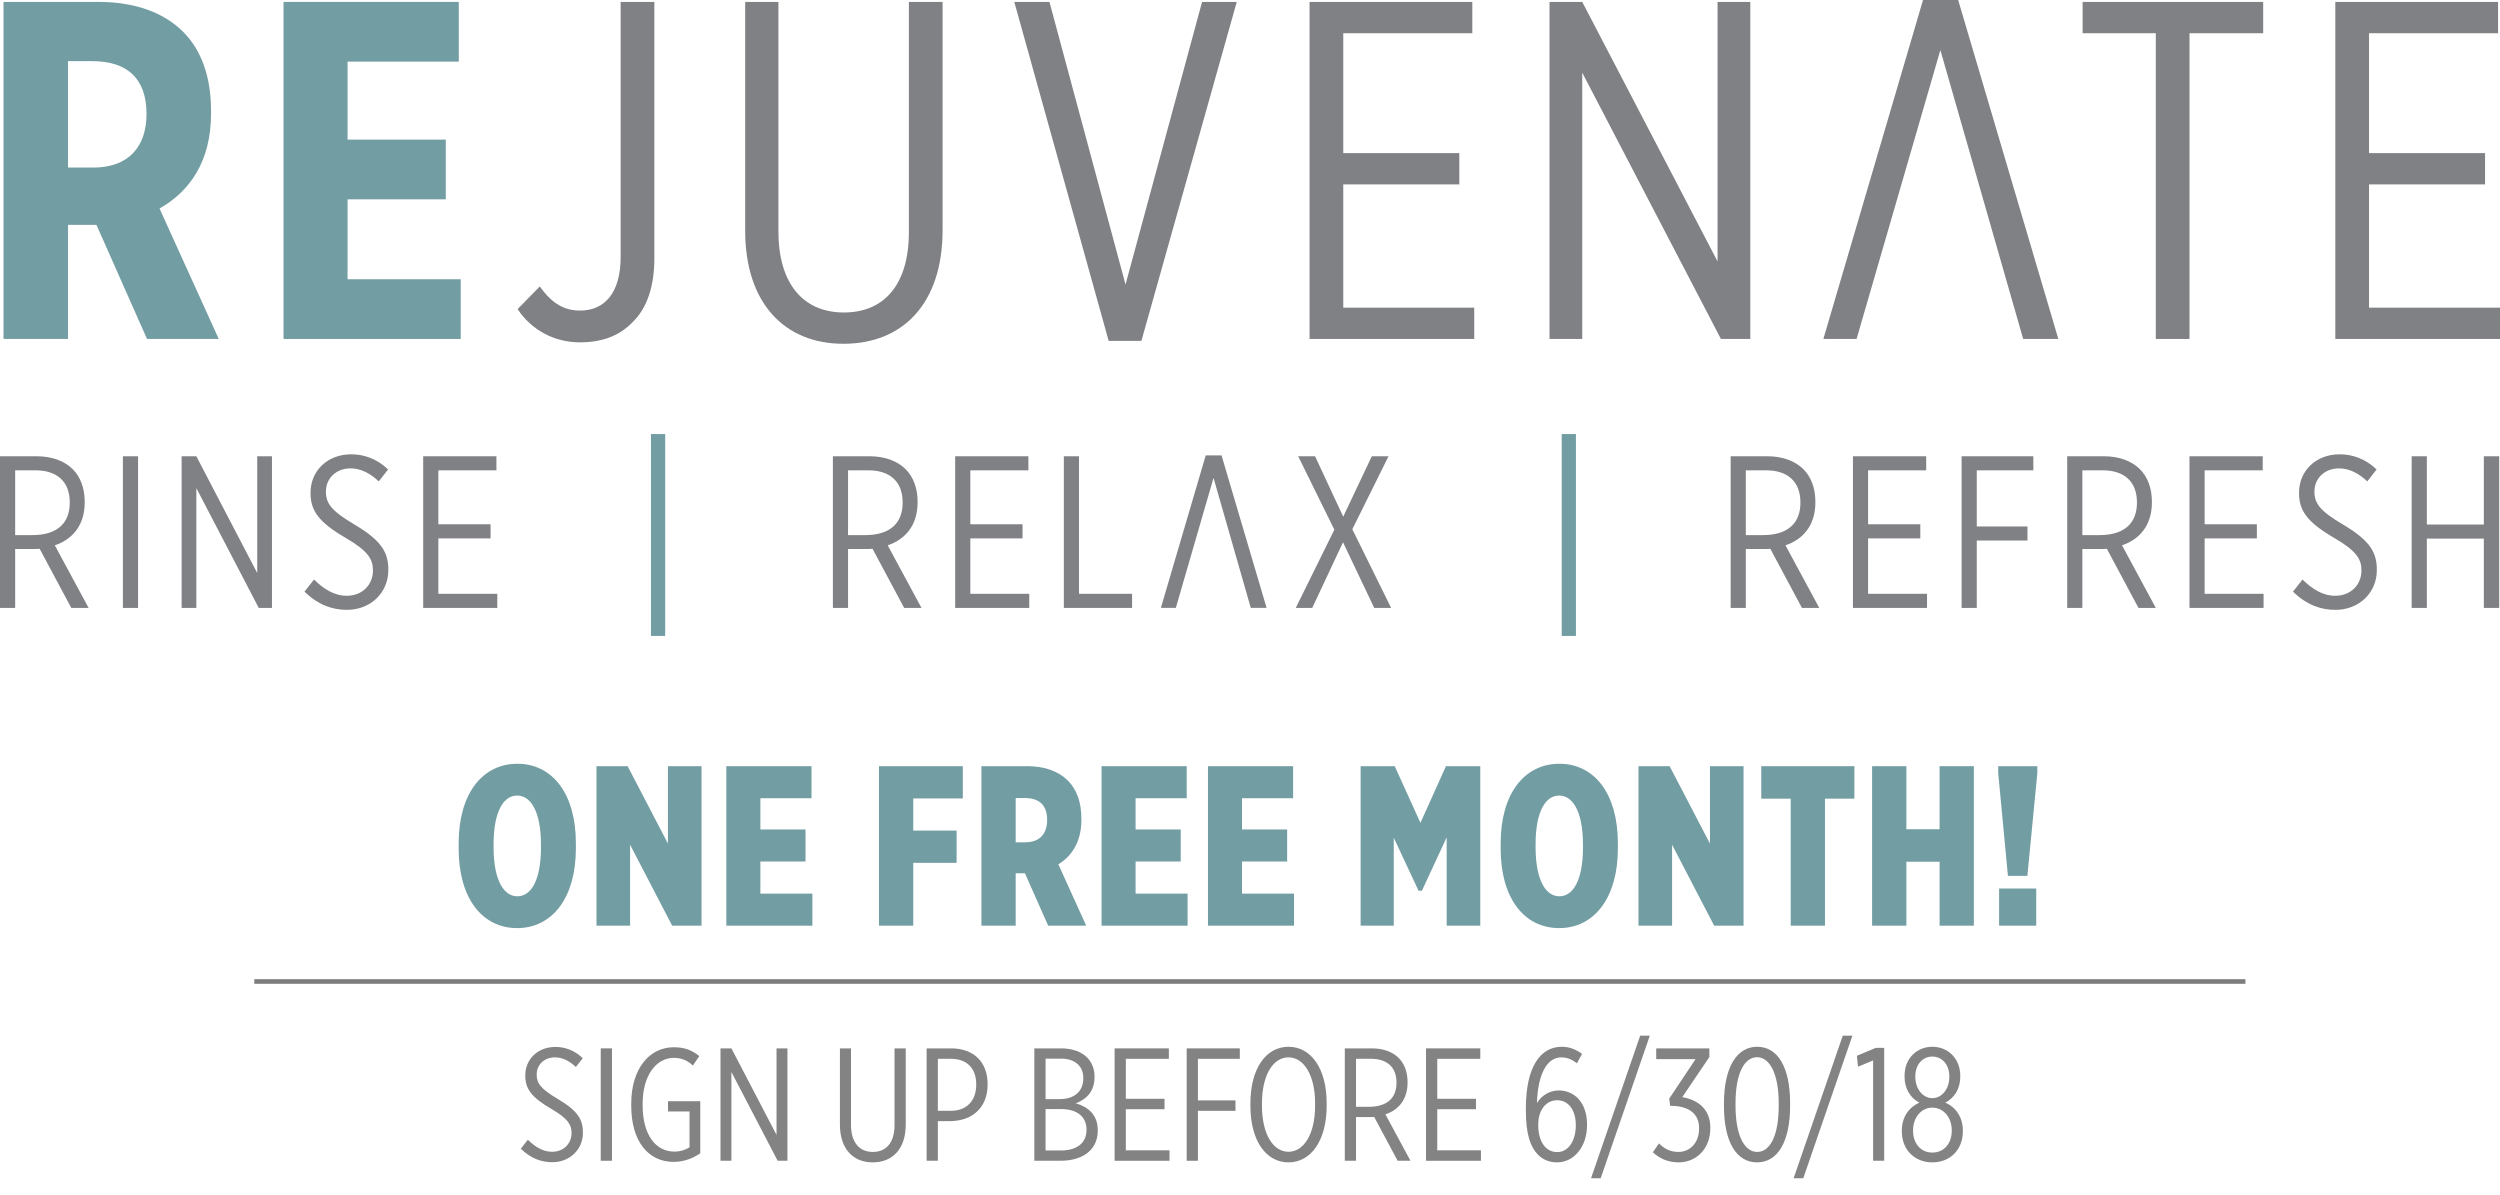
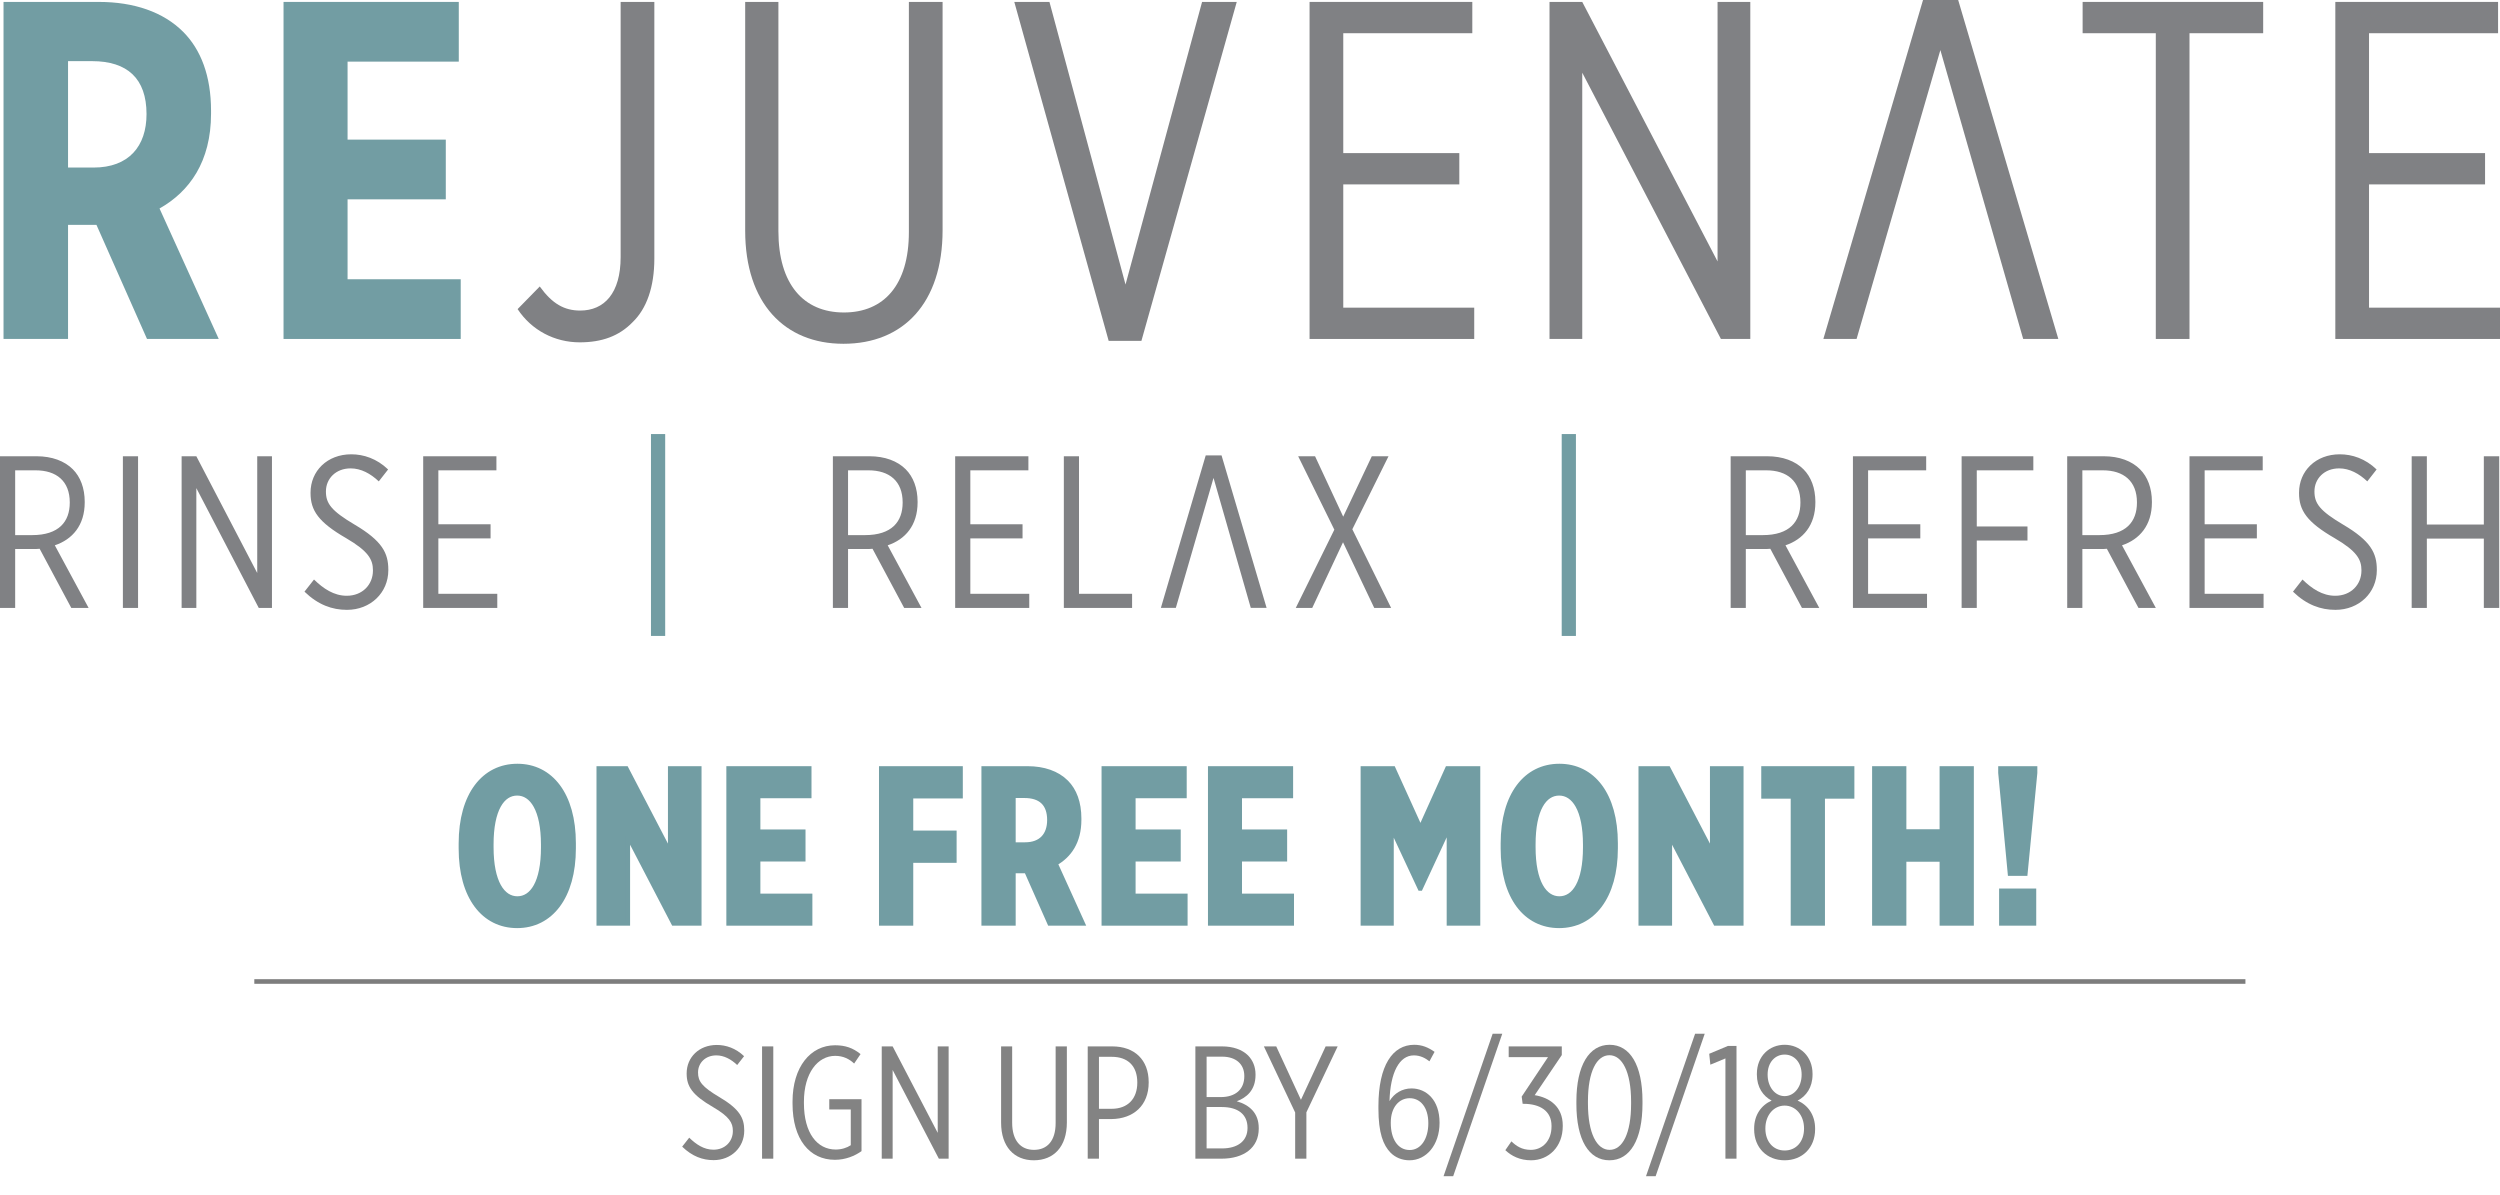
- <svg xmlns="http://www.w3.org/2000/svg" version="1.1" id="Layer_1" x="0px" y="0px" width="542.41px" height="259.263px" viewBox="0 0 542.41 259.263" enable-background="new 0 0 542.41 259.263" xml:space="preserve">
-   <path fill="#808184" d="M180.706,98.991h7.945c3.336,0,6.062,1.032,7.849,2.819c1.646,1.646,2.585,4.089,2.585,7.051v0.142  c0,4.981-2.678,8.038-6.486,9.309l7.333,13.585h-3.76l-6.864-12.833c-0.422,0.047-0.846,0.047-1.269,0.047h-4.043v12.786h-3.29  V98.991L180.706,98.991z M187.662,116.101c5.83,0,8.18-2.916,8.18-7.053v-0.047c0-4.606-2.868-6.957-7.426-6.957h-4.42v14.057  H187.662z M207.236,98.991h15.889v3.055h-12.598v11.704h11.328v3.057h-11.328v12.033h12.785v3.057h-16.076V98.991L207.236,98.991z   M230.815,98.991h3.291v29.849h11.516v3.057h-14.807V98.991z M301.259,98.991l-7.852,15.841l8.416,17.062h-3.666l-6.771-14.243  l-6.676,14.243h-3.572l8.367-16.972l-7.85-15.934h3.666l6.109,13.113l6.205-13.113L301.259,98.991L301.259,98.991z M0,98.991h7.945  c3.337,0,6.063,1.032,7.849,2.819c1.646,1.646,2.586,4.089,2.586,7.051v0.142c0,4.981-2.679,8.038-6.487,9.309l7.333,13.585h-3.76  l-6.863-12.833c-0.423,0.047-0.847,0.047-1.27,0.047H3.291v12.786H0V98.991z M6.957,116.101c5.829,0,8.18-2.916,8.18-7.053v-0.047  c0-4.606-2.868-6.957-7.427-6.957H3.291v14.057H6.957z M26.663,98.991h3.291v32.903h-3.291V98.991z M39.404,98.991h3.195  l13.21,25.336V98.991h3.196v32.903h-2.867L42.599,105.9v25.995h-3.195V98.991z M66.061,128.37l2.068-2.635  c2.021,1.976,4.324,3.526,7.098,3.526c3.431,0,5.687-2.444,5.687-5.453v-0.095c0-2.303-0.987-4.137-5.828-6.957  c-6.016-3.479-7.71-6.017-7.71-9.776v-0.096c0-4.699,3.62-8.317,8.838-8.317c2.679,0,5.547,0.938,7.991,3.29l-2.022,2.585  c-1.786-1.691-3.853-2.82-6.109-2.82c-3.244,0-5.36,2.257-5.36,4.983v0.046c0,2.585,1.175,4.186,6.252,7.191  c5.969,3.525,7.286,6.157,7.286,9.777v0.094c0,4.89-3.855,8.604-8.978,8.604C72.078,132.318,69.022,131.236,66.061,128.37   M91.817,98.991h15.888v3.055H95.107v11.704h11.329v3.057H95.107v12.033h12.786v3.057H91.817V98.991z M375.49,98.991h7.943  c3.338,0,6.063,1.032,7.852,2.819c1.646,1.646,2.586,4.089,2.586,7.051v0.142c0,4.981-2.682,8.038-6.488,9.309l7.334,13.585h-3.76  l-6.863-12.833c-0.424,0.047-0.848,0.047-1.27,0.047h-4.045v12.786h-3.289V98.991z M382.445,116.101c5.83,0,8.182-2.916,8.182-7.053  v-0.047c0-4.606-2.867-6.957-7.426-6.957h-4.421v14.057H382.445z M402.019,98.991h15.892v3.055H405.31v11.704h11.328v3.057H405.31  v12.033h12.785v3.057h-16.076V98.991z M425.599,98.991h15.56v3.055h-12.271v12.176h11v3.056h-11v14.619h-3.289V98.991  L425.599,98.991z M448.507,98.991h7.943c3.338,0,6.062,1.032,7.85,2.819c1.646,1.646,2.586,4.089,2.586,7.051v0.142  c0,4.981-2.68,8.038-6.485,9.309l7.334,13.585h-3.763l-6.86-12.833c-0.424,0.047-0.849,0.047-1.271,0.047h-4.043v12.786h-3.289  L448.507,98.991L448.507,98.991z M455.462,116.101c5.83,0,8.18-2.916,8.18-7.053v-0.047c0-4.606-2.864-6.957-7.426-6.957h-4.42  v14.057H455.462z M475.039,98.991h15.889v3.055h-12.6v11.704h11.33v3.057h-11.33v12.033h12.787v3.057h-16.076V98.991z   M497.494,128.37l2.065-2.635c2.021,1.976,4.326,3.526,7.101,3.526c3.432,0,5.688-2.444,5.688-5.453v-0.095  c0-2.303-0.985-4.137-5.828-6.957c-6.018-3.479-7.711-6.017-7.711-9.776v-0.096c0-4.699,3.621-8.317,8.839-8.317  c2.682,0,5.547,0.938,7.989,3.29l-2.02,2.585c-1.787-1.691-3.855-2.82-6.109-2.82c-3.244,0-5.358,2.257-5.358,4.983v0.046  c0,2.585,1.176,4.186,6.252,7.191c5.969,3.525,7.284,6.157,7.284,9.777v0.094c0,4.89-3.854,8.604-8.979,8.604  C503.509,132.318,500.455,131.236,497.494,128.37 M523.248,98.991h3.291v14.807h12.363V98.991h3.338v32.903h-3.338v-15.042h-12.363  v15.042h-3.291V98.991z M274.805,131.885l-9.775-33.084h-3.431l-9.728,33.084h3.243l8.177-28.195l8.083,28.195H274.805z" />
-   <path fill="#729DA3" d="M144.322,137.974h-3.086v-43.8h3.086V137.974z M341.919,94.174h-3.086v43.801h3.086V94.174z" />
-   <path fill="#729DA3" d="M0.765,0.417h20.684c7.626,0,13.997,2.193,18.28,6.479c3.866,3.864,6.06,9.609,6.06,17.131v0.629  c0,10.445-4.701,16.923-11.178,20.579L47.46,73.542H31.895L20.926,48.785h-6.163v24.757H0.765V0.417z M20.299,36.354  c7.626,0,11.492-4.598,11.492-11.598c0-7.729-4.179-11.49-11.805-11.49h-5.223v23.088H20.299z" />
+ <svg xmlns="http://www.w3.org/2000/svg" version="1.1" id="Layer_1" x="0px" y="0px" width="542.41px" height="259.264px" viewBox="0 0 542.41 259.264" enable-background="new 0 0 542.41 259.264" xml:space="preserve">
+   <path fill="#808184" d="M180.706,98.991h7.945c3.336,0,6.062,1.032,7.849,2.819c1.646,1.646,2.585,4.089,2.585,7.051v0.142  c0,4.981-2.678,8.038-6.486,9.31l7.333,13.585h-3.76l-6.864-12.833c-0.422,0.047-0.846,0.047-1.269,0.047h-4.043v12.786h-3.29  V98.991L180.706,98.991z M187.662,116.101c5.83,0,8.18-2.916,8.18-7.054v-0.047c0-4.605-2.868-6.957-7.426-6.957h-4.42v14.058  H187.662z M207.236,98.991h15.889v3.055h-12.598v11.704h11.328v3.058h-11.328v12.032h12.785v3.058h-16.076V98.991L207.236,98.991z   M230.815,98.991h3.291v29.849h11.516v3.058h-14.807V98.991z M301.259,98.991l-7.852,15.841l8.416,17.062h-3.666l-6.771-14.243  l-6.677,14.243h-3.571l8.366-16.973l-7.85-15.934h3.665l6.109,13.113l6.205-13.113L301.259,98.991L301.259,98.991z M0,98.991h7.945  c3.337,0,6.063,1.032,7.849,2.819c1.646,1.646,2.586,4.089,2.586,7.051v0.142c0,4.981-2.679,8.038-6.487,9.31l7.333,13.585h-3.76  l-6.863-12.833c-0.423,0.047-0.847,0.047-1.27,0.047H3.291v12.786H0V98.991z M6.957,116.101c5.829,0,8.18-2.916,8.18-7.054v-0.047  c0-4.605-2.868-6.957-7.427-6.957H3.291v14.058H6.957z M26.663,98.991h3.291v32.903h-3.291V98.991z M39.404,98.991h3.195  l13.21,25.336V98.991h3.196v32.903h-2.867L42.599,105.9v25.995h-3.195V98.991z M66.061,128.37l2.068-2.635  c2.021,1.976,4.324,3.525,7.098,3.525c3.431,0,5.687-2.443,5.687-5.452v-0.096c0-2.303-0.987-4.137-5.828-6.957  c-6.016-3.479-7.71-6.017-7.71-9.775v-0.097c0-4.698,3.62-8.316,8.838-8.316c2.679,0,5.547,0.938,7.991,3.29l-2.022,2.585  c-1.786-1.691-3.853-2.82-6.109-2.82c-3.244,0-5.36,2.257-5.36,4.983v0.046c0,2.585,1.175,4.186,6.252,7.19  c5.969,3.525,7.286,6.157,7.286,9.777v0.094c0,4.891-3.855,8.604-8.978,8.604C72.078,132.318,69.022,131.236,66.061,128.37   M91.817,98.991h15.888v3.055H95.107v11.704h11.329v3.058H95.107v12.032h12.786v3.058H91.817V98.991z M375.49,98.991h7.943  c3.338,0,6.062,1.032,7.852,2.819c1.646,1.646,2.586,4.089,2.586,7.051v0.142c0,4.981-2.682,8.038-6.488,9.31l7.334,13.585h-3.76  l-6.863-12.833c-0.424,0.047-0.848,0.047-1.27,0.047h-4.045v12.786h-3.289V98.991L375.49,98.991z M382.445,116.101  c5.83,0,8.182-2.916,8.182-7.054v-0.047c0-4.605-2.867-6.957-7.426-6.957h-4.421v14.058H382.445z M402.019,98.991h15.893v3.055  H405.31v11.704h11.328v3.058H405.31v12.032h12.785v3.058h-16.076V98.991z M425.599,98.991h15.561v3.055h-12.271v12.177h11v3.056h-11  v14.619h-3.289V98.991L425.599,98.991z M448.507,98.991h7.943c3.338,0,6.062,1.032,7.85,2.819c1.646,1.646,2.586,4.089,2.586,7.051  v0.142c0,4.981-2.68,8.038-6.484,9.31l7.334,13.585h-3.764l-6.859-12.833c-0.425,0.047-0.85,0.047-1.271,0.047h-4.043v12.786h-3.289  L448.507,98.991L448.507,98.991z M455.462,116.101c5.83,0,8.18-2.916,8.18-7.054v-0.047c0-4.605-2.863-6.957-7.426-6.957h-4.42  v14.058H455.462z M475.039,98.991h15.889v3.055h-12.6v11.704h11.33v3.058h-11.33v12.032h12.787v3.058h-16.076V98.991z   M497.494,128.37l2.064-2.635c2.021,1.976,4.326,3.525,7.102,3.525c3.432,0,5.688-2.443,5.688-5.452v-0.096  c0-2.303-0.984-4.137-5.828-6.957c-6.018-3.479-7.711-6.017-7.711-9.775v-0.097c0-4.698,3.621-8.316,8.84-8.316  c2.682,0,5.547,0.938,7.988,3.29l-2.02,2.585c-1.787-1.691-3.855-2.82-6.109-2.82c-3.244,0-5.357,2.257-5.357,4.983v0.046  c0,2.585,1.176,4.186,6.252,7.19c5.969,3.525,7.283,6.157,7.283,9.777v0.094c0,4.891-3.854,8.604-8.979,8.604  C503.509,132.318,500.455,131.236,497.494,128.37 M523.248,98.991h3.291v14.807h12.363V98.991h3.338v32.903h-3.338v-15.042h-12.363  v15.042h-3.291V98.991z M274.805,131.885l-9.775-33.084h-3.431l-9.728,33.084h3.243l8.177-28.194l8.083,28.194H274.805z" />
+   <path fill="#729DA3" d="M144.322,137.974h-3.086V94.174h3.086V137.974z M341.919,94.174h-3.086v43.802h3.086V94.174z" />
+   <path fill="#729DA3" d="M0.765,0.417h20.684c7.626,0,13.997,2.193,18.28,6.479c3.866,3.863,6.06,9.608,6.06,17.131v0.629  c0,10.445-4.701,16.923-11.178,20.579L47.46,73.542H31.895L20.926,48.785h-6.163v24.757H0.765V0.417z M20.299,36.354  c7.626,0,11.492-4.599,11.492-11.599c0-7.729-4.179-11.489-11.805-11.489h-5.223v23.088H20.299z" />
  <polygon fill="#729DA3" points="61.516,0.417 99.54,0.417 99.54,13.371 75.409,13.371 75.409,30.293 96.72,30.293 96.72,43.248   75.409,43.248 75.409,60.588 99.958,60.588 99.958,73.542 61.516,73.542 " />
-   <path fill="#808184" d="M112.302,67.065l4.805-4.908c2.716,3.76,5.328,5.223,8.775,5.223c5.223,0,8.774-3.76,8.774-11.597V0.417  h7.313v55.68c0,6.162-1.671,10.864-4.701,13.788c-2.924,3.031-6.686,4.389-11.49,4.389  C120.345,74.273,115.331,71.662,112.302,67.065" />
-   <path fill="#808184" d="M161.677,50.037V0.417h7.208v49.726c0,11.491,5.432,17.654,14.206,17.654  c8.671,0,14.103-5.955,14.103-17.445V0.417h7.313v49.518c0,15.877-8.566,24.653-21.52,24.653  C170.242,74.587,161.677,65.811,161.677,50.037" />
+   <path fill="#808184" d="M112.302,67.065l4.805-4.908c2.716,3.76,5.328,5.223,8.775,5.223c5.223,0,8.774-3.76,8.774-11.597V0.417  h7.313v55.681c0,6.161-1.671,10.863-4.701,13.787c-2.924,3.031-6.686,4.39-11.49,4.39C120.345,74.273,115.331,71.662,112.302,67.065  " />
+   <path fill="#808184" d="M161.677,50.037V0.417h7.208v49.727c0,11.49,5.432,17.653,14.206,17.653c8.671,0,14.103-5.955,14.103-17.444  V0.417h7.313v49.519c0,15.877-8.566,24.652-21.52,24.652C170.242,74.587,161.677,65.811,161.677,50.037" />
  <polygon fill="#808184" points="220.067,0.417 227.693,0.417 244.197,61.736 260.807,0.417 268.329,0.417 247.645,73.959   240.542,73.959 " />
  <polygon fill="#808184" points="284.128,0.417 319.438,0.417 319.438,7.208 291.441,7.208 291.441,33.219 316.619,33.219   316.619,40.008 291.441,40.008 291.441,66.751 319.855,66.751 319.855,73.542 284.128,73.542 " />
  <polygon fill="#808184" points="336.189,0.417 343.292,0.417 372.648,56.722 372.648,0.417 379.751,0.417 379.751,73.542   373.378,73.542 343.292,15.773 343.292,73.542 336.189,73.542 " />
  <polygon fill="#808184" points="467.732,7.208 451.854,7.208 451.854,0.417 491.027,0.417 491.027,7.208 475.042,7.208   475.042,73.542 467.732,73.542 " />
  <polygon fill="#808184" points="506.681,0.417 541.992,0.417 541.992,7.208 513.994,7.208 513.994,33.219 539.169,33.219   539.169,40.008 513.994,40.008 513.994,66.751 542.41,66.751 542.41,73.542 506.681,73.542 " />
  <polygon fill="#808184" points="446.583,73.542 424.853,0 417.228,0 395.604,73.542 402.81,73.542 420.99,10.865 438.957,73.542 " />
-   <path fill="#729DA3" d="M100.012,184.112v-1.104c0-10.609,4.992-16.801,12.241-16.801c7.248,0,12.193,6.19,12.193,16.752v1.104  c0,10.562-4.993,16.803-12.242,16.803C104.956,200.866,100.012,194.673,100.012,184.112 M117.869,183.872v-0.623  c0-7.586-2.448-11.139-5.665-11.139c-3.216,0-5.616,3.505-5.616,11.09v0.624c0,7.585,2.448,11.138,5.665,11.138  C115.469,194.962,117.869,191.458,117.869,183.872" />
-   <path fill="none" stroke="#729DA3" d="M100.012,184.112v-1.104c0-10.609,4.992-16.801,12.241-16.801  c7.248,0,12.193,6.19,12.193,16.752v1.104c0,10.562-4.993,16.803-12.242,16.803C104.956,200.866,100.012,194.673,100.012,184.112z   M117.869,183.872v-0.623c0-7.586-2.448-11.139-5.665-11.139c-3.216,0-5.616,3.505-5.616,11.09v0.624  c0,7.585,2.448,11.138,5.665,11.138C115.469,194.962,117.869,191.458,117.869,183.872z" />
+   <path fill="#729DA3" d="M100.012,184.112v-1.104c0-10.608,4.992-16.801,12.241-16.801c7.248,0,12.193,6.19,12.193,16.752v1.104  c0,10.562-4.993,16.803-12.242,16.803C104.956,200.866,100.012,194.673,100.012,184.112 M117.869,183.872v-0.623  c0-7.586-2.448-11.139-5.665-11.139c-3.216,0-5.616,3.505-5.616,11.09v0.624c0,7.585,2.448,11.138,5.665,11.138  C115.469,194.962,117.869,191.458,117.869,183.872" />
+   <path fill="none" stroke="#729DA3" d="M100.012,184.112v-1.104c0-10.608,4.992-16.801,12.241-16.801  c7.248,0,12.193,6.19,12.193,16.752v1.104c0,10.562-4.993,16.803-12.242,16.803C104.956,200.866,100.012,194.673,100.012,184.112z   M117.869,183.872v-0.623c0-7.586-2.448-11.139-5.665-11.139c-3.216,0-5.616,3.505-5.616,11.09v0.624  c0,7.585,2.448,11.138,5.665,11.138C115.469,194.962,117.869,191.458,117.869,183.872z" />
  <polygon fill="#729DA3" points="129.916,166.735 135.869,166.735 145.421,185.073 145.421,166.735 151.709,166.735 151.709,200.339   146.141,200.339 136.205,181.232 136.205,200.339 129.916,200.339 " />
  <polygon fill="none" stroke="#729DA3" points="129.916,166.735 135.869,166.735 145.421,185.073 145.421,166.735 151.709,166.735   151.709,200.339 146.141,200.339 136.205,181.232 136.205,200.339 129.916,200.339 " />
  <polygon fill="#729DA3" points="158.091,166.735 175.565,166.735 175.565,172.687 164.475,172.687 164.475,180.464 174.268,180.464   174.268,186.417 164.475,186.417 164.475,194.385 175.757,194.385 175.757,200.339 158.091,200.339 " />
  <polygon fill="none" stroke="#729DA3" points="158.091,166.735 175.565,166.735 175.565,172.687 164.475,172.687 164.475,180.464   174.268,180.464 174.268,186.417 164.475,186.417 164.475,194.385 175.757,194.385 175.757,200.339 158.091,200.339 " />
  <polygon fill="#729DA3" points="191.21,166.735 208.396,166.735 208.396,172.735 197.643,172.735 197.643,180.704 207.051,180.704   207.051,186.704 197.643,186.704 197.643,200.339 191.21,200.339 " />
  <polygon fill="none" stroke="#729DA3" points="191.21,166.735 208.396,166.735 208.396,172.735 197.643,172.735 197.643,180.704   207.051,180.704 207.051,186.704 197.643,186.704 197.643,200.339 191.21,200.339 " />
-   <path fill="#729DA3" d="M213.433,166.734h9.505c3.505,0,6.433,1.01,8.401,2.979c1.776,1.774,2.784,4.416,2.784,7.873v0.287  c0,4.801-2.16,7.775-5.136,9.456l5.904,13.011h-7.152l-5.041-11.377h-2.832v11.377h-6.433V166.734L213.433,166.734z M222.41,183.249  c3.504,0,5.281-2.113,5.281-5.328c0-3.554-1.921-5.281-5.425-5.281h-2.4v10.609H222.41L222.41,183.249z" />
-   <path fill="none" stroke="#729DA3" d="M213.433,166.734h9.505c3.505,0,6.433,1.01,8.401,2.979c1.776,1.774,2.784,4.416,2.784,7.873  v0.287c0,4.801-2.16,7.775-5.136,9.456l5.904,13.011h-7.152l-5.041-11.377h-2.832v11.377h-6.433V166.734L213.433,166.734z   M222.41,183.249c3.504,0,5.281-2.113,5.281-5.328c0-3.554-1.921-5.281-5.425-5.281h-2.4v10.609H222.41L222.41,183.249z" />
+   <path fill="#729DA3" d="M213.433,166.734h9.505c3.505,0,6.433,1.01,8.401,2.979c1.776,1.774,2.784,4.416,2.784,7.873v0.287  c0,4.801-2.16,7.775-5.136,9.456l5.904,13.011h-7.152l-5.041-11.377h-2.832v11.377h-6.433V166.734L213.433,166.734z M222.41,183.249  c3.504,0,5.281-2.113,5.281-5.328c0-3.554-1.921-5.28-5.425-5.28h-2.4v10.608H222.41L222.41,183.249z" />
+   <path fill="none" stroke="#729DA3" d="M213.433,166.734h9.505c3.505,0,6.433,1.01,8.401,2.979c1.776,1.774,2.784,4.416,2.784,7.873  v0.287c0,4.801-2.16,7.775-5.136,9.456l5.904,13.011h-7.152l-5.041-11.377h-2.832v11.377h-6.433V166.734L213.433,166.734z   M222.41,183.249c3.504,0,5.281-2.113,5.281-5.328c0-3.554-1.921-5.28-5.425-5.28h-2.4v10.608H222.41L222.41,183.249z" />
  <polygon fill="#729DA3" points="239.498,166.735 256.972,166.735 256.972,172.687 245.882,172.687 245.882,180.464 255.675,180.464   255.675,186.417 245.882,186.417 245.882,194.385 257.164,194.385 257.164,200.339 239.498,200.339 " />
  <polygon fill="none" stroke="#729DA3" points="239.498,166.735 256.972,166.735 256.972,172.687 245.882,172.687 245.882,180.464   255.675,180.464 255.675,186.417 245.882,186.417 245.882,194.385 257.164,194.385 257.164,200.339 239.498,200.339 " />
  <polygon fill="#729DA3" points="262.585,166.735 280.059,166.735 280.059,172.687 268.97,172.687 268.97,180.464 278.764,180.464   278.764,186.417 268.97,186.417 268.97,194.385 280.251,194.385 280.251,200.339 262.585,200.339 " />
  <polygon fill="none" stroke="#729DA3" points="262.585,166.735 280.059,166.735 280.059,172.687 268.97,172.687 268.97,180.464   278.764,180.464 278.764,186.417 268.97,186.417 268.97,194.385 280.251,194.385 280.251,200.339 262.585,200.339 " />
  <polygon fill="#729DA3" points="295.705,166.735 302.281,166.735 308.186,179.745 314.042,166.735 320.666,166.735 320.666,200.339   314.378,200.339 314.378,179.409 308.186,192.753 308.089,192.753 301.896,179.505 301.896,200.339 295.705,200.339 " />
  <polygon fill="none" stroke="#729DA3" points="295.705,166.735 302.281,166.735 308.186,179.745 314.042,166.735 320.666,166.735   320.666,200.339 314.378,200.339 314.378,179.409 308.186,192.753 308.089,192.753 301.896,179.505 301.896,200.339   295.705,200.339 " />
-   <path fill="#729DA3" d="M326.089,184.112v-1.104c0-10.609,4.992-16.801,12.24-16.801s12.192,6.19,12.192,16.752v1.104  c0,10.562-4.992,16.803-12.242,16.803C331.033,200.866,326.089,194.673,326.089,184.112 M343.947,183.872v-0.623  c0-7.586-2.449-11.139-5.666-11.139c-3.215,0-5.615,3.505-5.615,11.09v0.624c0,7.585,2.447,11.138,5.664,11.138  S343.947,191.458,343.947,183.872" />
-   <path fill="none" stroke="#729DA3" d="M326.089,184.112v-1.104c0-10.609,4.992-16.801,12.24-16.801s12.192,6.19,12.192,16.752v1.104  c0,10.562-4.992,16.803-12.242,16.803C331.033,200.866,326.089,194.673,326.089,184.112z M343.947,183.872v-0.623  c0-7.586-2.449-11.139-5.666-11.139c-3.215,0-5.615,3.505-5.615,11.09v0.624c0,7.585,2.447,11.138,5.664,11.138  S343.947,191.458,343.947,183.872z" />
+   <path fill="#729DA3" d="M326.089,184.112v-1.104c0-10.608,4.992-16.801,12.24-16.801s12.192,6.19,12.192,16.752v1.104  c0,10.562-4.992,16.803-12.242,16.803C331.033,200.866,326.089,194.673,326.089,184.112 M343.947,183.872v-0.623  c0-7.586-2.449-11.139-5.666-11.139c-3.215,0-5.615,3.505-5.615,11.09v0.624c0,7.585,2.447,11.138,5.664,11.138  S343.947,191.458,343.947,183.872" />
+   <path fill="none" stroke="#729DA3" d="M326.089,184.112v-1.104c0-10.608,4.992-16.801,12.24-16.801s12.192,6.19,12.192,16.752v1.104  c0,10.562-4.992,16.803-12.242,16.803C331.033,200.866,326.089,194.673,326.089,184.112z M343.947,183.872v-0.623  c0-7.586-2.449-11.139-5.666-11.139c-3.215,0-5.615,3.505-5.615,11.09v0.624c0,7.585,2.447,11.138,5.664,11.138  S343.947,191.458,343.947,183.872z" />
  <polygon fill="#729DA3" points="355.994,166.735 361.945,166.735 371.498,185.073 371.498,166.735 377.787,166.735 377.787,200.339   372.218,200.339 362.281,181.232 362.281,200.339 355.994,200.339 " />
  <polygon fill="none" stroke="#729DA3" points="355.994,166.735 361.945,166.735 371.498,185.073 371.498,166.735 377.787,166.735   377.787,200.339 372.218,200.339 362.281,181.232 362.281,200.339 355.994,200.339 " />
  <polygon fill="#729DA3" points="389.018,172.783 382.63,172.783 382.63,166.734 401.833,166.734 401.833,172.783 395.449,172.783   395.449,200.339 389.018,200.339 " />
  <polygon fill="none" stroke="#729DA3" points="389.018,172.783 382.63,172.783 382.63,166.734 401.833,166.734 401.833,172.783   395.449,172.783 395.449,200.339 389.018,200.339 " />
  <polygon fill="#729DA3" points="406.679,166.735 413.113,166.735 413.113,180.417 421.322,180.417 421.322,166.735 427.753,166.735   427.753,200.339 421.322,200.339 421.322,186.465 413.113,186.465 413.113,200.339 406.679,200.339 " />
  <polygon fill="none" stroke="#729DA3" points="406.679,166.735 413.113,166.735 413.113,180.417 421.322,180.417 421.322,166.735   427.753,166.735 427.753,200.339 421.322,200.339 421.322,186.465 413.113,186.465 413.113,200.339 406.679,200.339 " />
  <path fill="#729DA3" d="M434.039,167.694v-0.959h7.49v0.959l-2.113,21.844h-3.312L434.039,167.694z M434.232,193.282h7.057v7.057  h-7.057V193.282z" />
  <path fill="none" stroke="#729DA3" d="M434.039,167.694v-0.959h7.49v0.959l-2.113,21.844h-3.312L434.039,167.694z M434.232,193.282  h7.057v7.057h-7.057V193.282z" />
  <line fill="none" stroke="#7D7D7D" stroke-miterlimit="10" x1="55.177" y1="212.949" x2="487.177" y2="212.949" />
  <g>
-     <path fill="#838383" d="M112.993,249.232l1.533-1.951c1.498,1.463,3.205,2.612,5.26,2.612c2.543,0,4.215-1.812,4.215-4.041v-0.069   c0-1.707-0.731-3.065-4.32-5.155c-4.459-2.578-5.713-4.459-5.713-7.246v-0.069c0-3.484,2.682-6.166,6.549-6.166   c1.986,0,4.111,0.696,5.922,2.438l-1.498,1.916c-1.324-1.255-2.856-2.091-4.529-2.091c-2.403,0-3.971,1.673-3.971,3.693v0.034   c0,1.916,0.871,3.101,4.633,5.33c4.424,2.612,5.399,4.563,5.399,7.246v0.069c0,3.623-2.856,6.375-6.653,6.375   C117.452,252.157,115.188,251.357,112.993,249.232z" />
-     <path fill="#838383" d="M130.338,227.459h2.438v24.385h-2.438V227.459z" />
-     <path fill="#838383" d="M136.956,239.896v-0.453c0-7.524,3.901-12.228,9.231-12.228c2.195,0,3.867,0.558,5.539,1.916l-1.394,2.056   c-1.01-0.976-2.369-1.673-4.111-1.673c-3.797,0-6.793,3.728-6.793,9.963v0.314c0,6.514,2.892,10.067,6.897,10.067   c1.289,0,2.438-0.384,3.275-0.94v-7.769h-4.668v-2.229h7.002v11.286c-1.463,1.046-3.484,1.882-5.783,1.882   C140.648,252.088,136.956,247.629,136.956,239.896z" />
-     <path fill="#838383" d="M156.32,227.459h2.369l9.789,18.776v-18.776h2.369v24.385h-2.125l-10.033-19.265v19.265h-2.369V227.459z" />
-     <path fill="#838383" d="M182.234,244.006v-16.547h2.403v16.582c0,3.831,1.812,5.887,4.738,5.887c2.892,0,4.703-1.985,4.703-5.817   v-16.651h2.438v16.512c0,5.295-2.857,8.222-7.176,8.222C185.09,252.193,182.234,249.266,182.234,244.006z" />
-     <path fill="#838383" d="M201.041,227.459h5.33c4.807,0,7.908,2.891,7.908,7.769v0.069c0,5.017-3.31,7.873-8.047,7.942h-2.752v8.604   h-2.438V227.459z M206.232,241.01c3.518,0,5.574-2.194,5.574-5.678v-0.035c0-3.623-2.09-5.574-5.539-5.574h-2.787v11.287H206.232z" />
-     <path fill="#838383" d="M224.412,227.459h5.783c2.404,0,4.39,0.696,5.678,1.985c1.01,1.045,1.603,2.438,1.603,4.11v0.104   c0,3.345-1.985,4.947-4.076,5.713c2.752,0.802,4.772,2.544,4.772,5.818v0.139c0,4.111-3.205,6.515-8.082,6.515h-5.678V227.459z    M235.037,233.868c0-2.577-1.846-4.18-4.807-4.18h-3.379v8.778h3.066c3.205,0,5.121-1.672,5.121-4.528V233.868z M230.16,240.627   h-3.31v8.987h3.379c3.344,0,5.504-1.603,5.504-4.424v-0.07C235.733,242.264,233.713,240.627,230.16,240.627z" />
-     <path fill="#838383" d="M241.826,227.459h11.775v2.264h-9.336v8.675h8.396v2.264h-8.396v8.918h9.476v2.265h-11.914V227.459z" />
-     <path fill="#838383" d="M257.464,227.459h11.531v2.264h-9.092v9.022h8.152v2.265h-8.152v10.834h-2.438V227.459z" />
-     <path fill="#838383" d="M271.292,239.93v-0.522c0-7.629,3.414-12.297,8.256-12.297c4.877,0,8.291,4.668,8.291,12.262v0.523   c0,7.629-3.448,12.297-8.291,12.297C274.706,252.193,271.292,247.525,271.292,239.93z M285.331,239.861v-0.418   c0-6.306-2.509-10.033-5.783-10.033s-5.748,3.728-5.748,10.033v0.418c0,6.305,2.474,10.032,5.748,10.032   S285.331,246.165,285.331,239.861z" />
-     <path fill="#838383" d="M291.772,227.459h5.887c2.474,0,4.494,0.766,5.817,2.09c1.22,1.22,1.916,3.03,1.916,5.226v0.104   c0,3.692-1.985,5.957-4.807,6.897l5.434,10.067h-2.786l-5.086-9.51c-0.313,0.034-0.627,0.034-0.94,0.034h-2.996v9.476h-2.438   V227.459z M296.928,240.139c4.319,0,6.062-2.159,6.062-5.226v-0.034c0-3.414-2.125-5.156-5.504-5.156h-3.274v10.416H296.928z" />
-     <path fill="#838383" d="M309.396,227.459h11.774v2.264h-9.336v8.675h8.396v2.264h-8.396v8.918h9.475v2.265h-11.913V227.459z" />
-     <path fill="#838383" d="M333.706,250.555c-1.603-1.637-2.647-4.285-2.647-9.58v-0.522c0-8.883,3.101-13.342,7.769-13.342   c1.707,0,3.031,0.558,4.424,1.533l-1.114,2.055c-0.802-0.627-1.916-1.289-3.379-1.289c-3.17,0-5.121,3.728-5.295,9.929   c1.01-1.707,2.786-2.752,4.772-2.752c3.204,0,6.096,2.473,6.096,7.42v0.069c0,4.808-2.892,8.117-6.514,8.117   C336.18,252.193,334.751,251.6,333.706,250.555z M341.893,244.18v-0.069c0-3.449-1.741-5.399-4.041-5.399   c-2.299,0-4.11,1.95-4.11,5.295v0.104c0,3.344,1.463,5.853,4.11,5.853C340.325,249.963,341.893,247.454,341.893,244.18z" />
-     <path fill="#838383" d="M355.858,224.707h2.091l-10.66,30.934h-2.09L355.858,224.707z" />
-     <path fill="#838383" d="M358.608,249.997l1.323-1.916c1.011,0.976,2.229,1.847,4.216,1.847c2.508,0,4.493-1.951,4.493-5.086v-0.14   c0-3.274-2.577-4.772-6.062-4.772h-0.209l-0.209-1.567l5.714-8.569h-8.535v-2.334h11.53v1.881l-5.887,8.709   c3.239,0.522,6.096,2.474,6.096,6.584v0.14c0,4.493-3.065,7.42-6.897,7.42C361.778,252.193,359.932,251.252,358.608,249.997z" />
-     <path fill="#838383" d="M374.038,239.965v-0.558c0-7.873,2.786-12.297,7.211-12.297c4.424,0,7.141,4.39,7.141,12.228v0.558   c0,7.872-2.717,12.297-7.176,12.297S374.038,247.803,374.038,239.965z M385.917,239.93v-0.487c0-6.479-1.951-10.067-4.703-10.067   s-4.668,3.518-4.668,9.997v0.488c0,6.479,1.916,10.067,4.703,10.067C384.035,249.928,385.917,246.409,385.917,239.93z" />
-     <path fill="#838383" d="M399.812,224.707h2.091l-10.66,30.934h-2.09L399.812,224.707z" />
-     <path fill="#838383" d="M406.395,230.072l-3.274,1.358l-0.244-2.368l4.076-1.707h1.847v24.489h-2.404V230.072z" />
-     <path fill="#838383" d="M412.628,245.469v-0.174c0-2.961,1.567-5.086,3.797-6.062c-1.847-0.976-3.205-2.892-3.205-5.644v-0.174   c0-3.832,2.718-6.306,6.026-6.306c3.31,0,6.062,2.474,6.062,6.306v0.174c0,2.752-1.358,4.668-3.239,5.644   c2.229,0.976,3.797,3.101,3.797,6.062v0.174c0,4.006-2.787,6.724-6.619,6.724C415.415,252.193,412.628,249.475,412.628,245.469z    M423.462,245.329v-0.069c0-2.892-1.847-4.946-4.216-4.946c-2.334,0-4.18,2.055-4.18,4.946v0.069c0,2.718,1.637,4.738,4.18,4.738   C421.824,250.068,423.462,248.047,423.462,245.329z M422.939,233.625v-0.07c0-2.612-1.603-4.319-3.693-4.319   c-2.09,0-3.692,1.707-3.692,4.319v0.07c0,2.612,1.603,4.633,3.692,4.633C421.337,238.258,422.939,236.238,422.939,233.625z" />
+     <path fill="#838383" d="M148.005,248.783l1.531-1.949c1.497,1.462,3.202,2.61,5.256,2.61c2.541,0,4.211-1.81,4.211-4.037v-0.069   c0-1.706-0.731-3.063-4.316-5.151c-4.455-2.576-5.708-4.455-5.708-7.24v-0.069c0-3.48,2.68-6.16,6.543-6.16   c1.984,0,4.107,0.696,5.917,2.437l-1.497,1.914c-1.323-1.253-2.854-2.089-4.525-2.089c-2.401,0-3.968,1.671-3.968,3.689v0.035   c0,1.914,0.87,3.098,4.629,5.325c4.42,2.61,5.395,4.56,5.395,7.239v0.07c0,3.619-2.854,6.369-6.648,6.369   C152.46,251.707,150.198,250.906,148.005,248.783z" />
+     <path fill="#838383" d="M165.339,227.03h2.436v24.363h-2.436V227.03z" />
+     <path fill="#838383" d="M171.952,239.455v-0.452c0-7.518,3.898-12.217,9.223-12.217c2.193,0,3.864,0.557,5.534,1.914l-1.392,2.054   c-1.009-0.975-2.367-1.671-4.107-1.671c-3.794,0-6.787,3.725-6.787,9.955v0.312c0,6.509,2.889,10.059,6.892,10.059   c1.288,0,2.436-0.383,3.271-0.939v-7.762h-4.664v-2.228h6.996v11.277c-1.462,1.044-3.48,1.879-5.778,1.879   C175.642,251.636,171.952,247.181,171.952,239.455z" />
+     <path fill="#838383" d="M191.305,227.03h2.367l9.78,18.76v-18.76h2.367v24.363h-2.123l-10.024-19.247v19.247h-2.367V227.03z" />
+     <path fill="#838383" d="M217.202,243.562V227.03h2.401v16.566c0,3.829,1.81,5.883,4.733,5.883c2.889,0,4.699-1.984,4.699-5.812   V227.03h2.437v16.497c0,5.291-2.854,8.214-7.17,8.214C220.056,251.741,217.202,248.818,217.202,243.562z" />
+     <path fill="#838383" d="M235.998,227.03h5.325c4.803,0,7.901,2.889,7.901,7.761v0.07c0,5.012-3.307,7.865-8.04,7.936h-2.75v8.597   h-2.437V227.03z M241.184,240.569c3.515,0,5.569-2.193,5.569-5.674v-0.034c0-3.62-2.088-5.569-5.534-5.569h-2.784v11.277H241.184z" />
+     <path fill="#838383" d="M259.353,227.03h5.778c2.401,0,4.385,0.695,5.673,1.983c1.009,1.044,1.601,2.437,1.601,4.107v0.104   c0,3.341-1.984,4.942-4.072,5.708c2.75,0.8,4.769,2.54,4.769,5.812v0.139c0,4.107-3.203,6.509-8.075,6.509h-5.673V227.03z    M269.969,233.433c0-2.575-1.845-4.176-4.803-4.176h-3.376v8.771h3.063c3.202,0,5.116-1.671,5.116-4.524V233.433z M265.096,240.186   h-3.307v8.979h3.376c3.341,0,5.5-1.601,5.5-4.42v-0.07C270.665,241.822,268.646,240.186,265.096,240.186z" />
+     <path fill="#838383" d="M281.004,241.37l-6.787-14.34h2.68l5.36,11.59l5.36-11.59h2.609l-6.787,14.305v10.059h-2.436V241.37z" />
+     <path fill="#838383" d="M301.714,250.105c-1.601-1.636-2.646-4.28-2.646-9.571v-0.521c0-8.876,3.098-13.331,7.762-13.331   c1.705,0,3.028,0.557,4.42,1.531l-1.113,2.054c-0.801-0.626-1.914-1.288-3.376-1.288c-3.167,0-5.116,3.725-5.29,9.92   c1.009-1.705,2.784-2.75,4.768-2.75c3.202,0,6.092,2.472,6.092,7.414v0.069c0,4.804-2.89,8.109-6.51,8.109   C304.186,251.741,302.758,251.15,301.714,250.105z M309.893,243.736v-0.069c0-3.446-1.74-5.396-4.037-5.396   s-4.107,1.949-4.107,5.291v0.104c0,3.341,1.463,5.847,4.107,5.847C308.326,249.513,309.893,247.008,309.893,243.736z" />
+     <path fill="#838383" d="M323.852,224.28h2.088l-10.65,30.907h-2.088L323.852,224.28z" />
+     <path fill="#838383" d="M326.602,249.549l1.322-1.914c1.01,0.975,2.228,1.845,4.211,1.845c2.506,0,4.49-1.949,4.49-5.082v-0.139   c0-3.272-2.576-4.769-6.057-4.769h-0.208l-0.209-1.566l5.708-8.562h-8.527v-2.331h11.521v1.879l-5.882,8.701   c3.236,0.522,6.091,2.472,6.091,6.578v0.14c0,4.49-3.063,7.413-6.892,7.413C329.769,251.741,327.924,250.802,326.602,249.549z" />
+     <path fill="#838383" d="M342.02,239.525v-0.558c0-7.865,2.785-12.286,7.205-12.286s7.135,4.386,7.135,12.217v0.557   c0,7.866-2.715,12.286-7.17,12.286S342.02,247.356,342.02,239.525z M353.889,239.49v-0.487c0-6.474-1.949-10.059-4.699-10.059   c-2.749,0-4.663,3.516-4.663,9.989v0.487c0,6.474,1.914,10.059,4.698,10.059C352.01,249.479,353.889,245.964,353.889,239.49z" />
+     <path fill="#838383" d="M367.777,224.28h2.088l-10.65,30.907h-2.088L367.777,224.28z" />
+     <path fill="#838383" d="M374.355,229.64l-3.271,1.357l-0.244-2.367l4.072-1.705h1.846v24.468h-2.402V229.64z" />
+     <path fill="#838383" d="M380.587,245.024v-0.174c0-2.959,1.565-5.082,3.794-6.057c-1.846-0.975-3.203-2.889-3.203-5.639v-0.174   c0-3.828,2.715-6.3,6.021-6.3s6.057,2.472,6.057,6.3v0.174c0,2.75-1.357,4.664-3.236,5.639c2.227,0.975,3.793,3.098,3.793,6.057   v0.174c0,4.002-2.784,6.717-6.613,6.717C383.371,251.741,380.587,249.026,380.587,245.024z M391.411,244.885v-0.069   c0-2.889-1.845-4.942-4.212-4.942c-2.332,0-4.176,2.054-4.176,4.942v0.069c0,2.715,1.635,4.733,4.176,4.733   C389.775,249.618,391.411,247.599,391.411,244.885z M390.889,233.19v-0.069c0-2.61-1.601-4.316-3.689-4.316   c-2.088,0-3.689,1.706-3.689,4.316v0.069c0,2.61,1.602,4.629,3.689,4.629C389.288,237.819,390.889,235.801,390.889,233.19z" />
  </g>
</svg>
